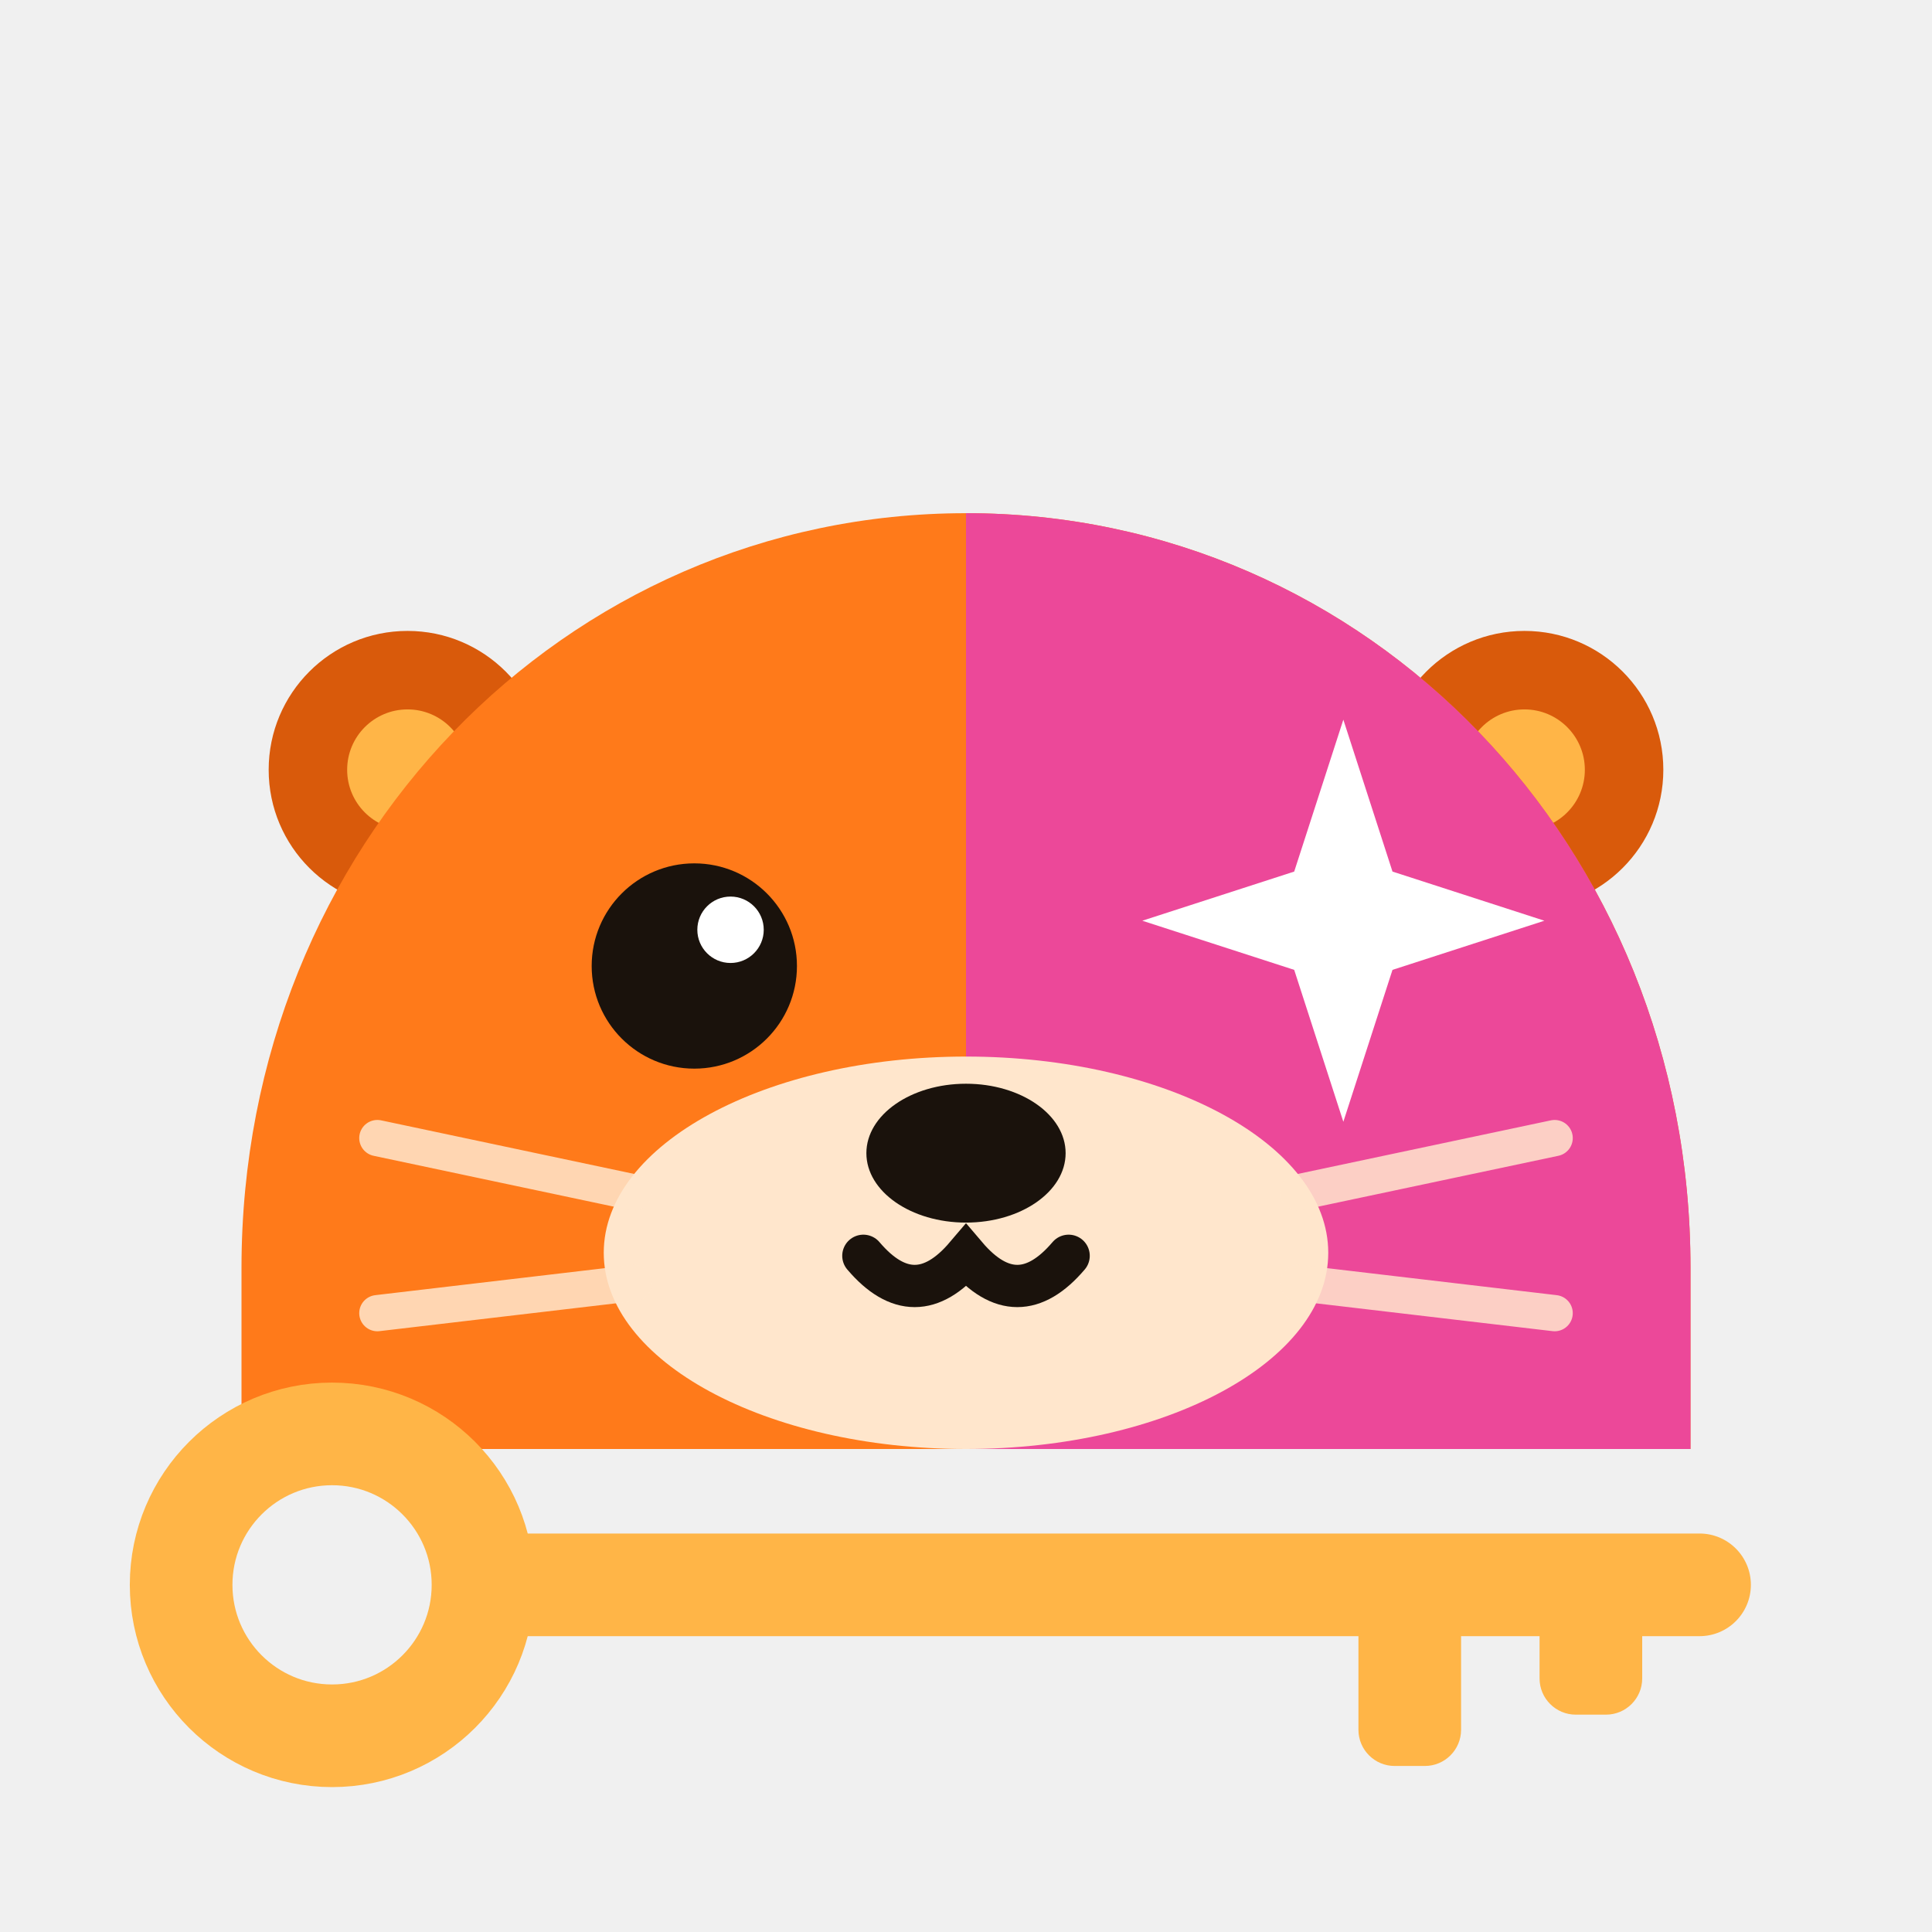
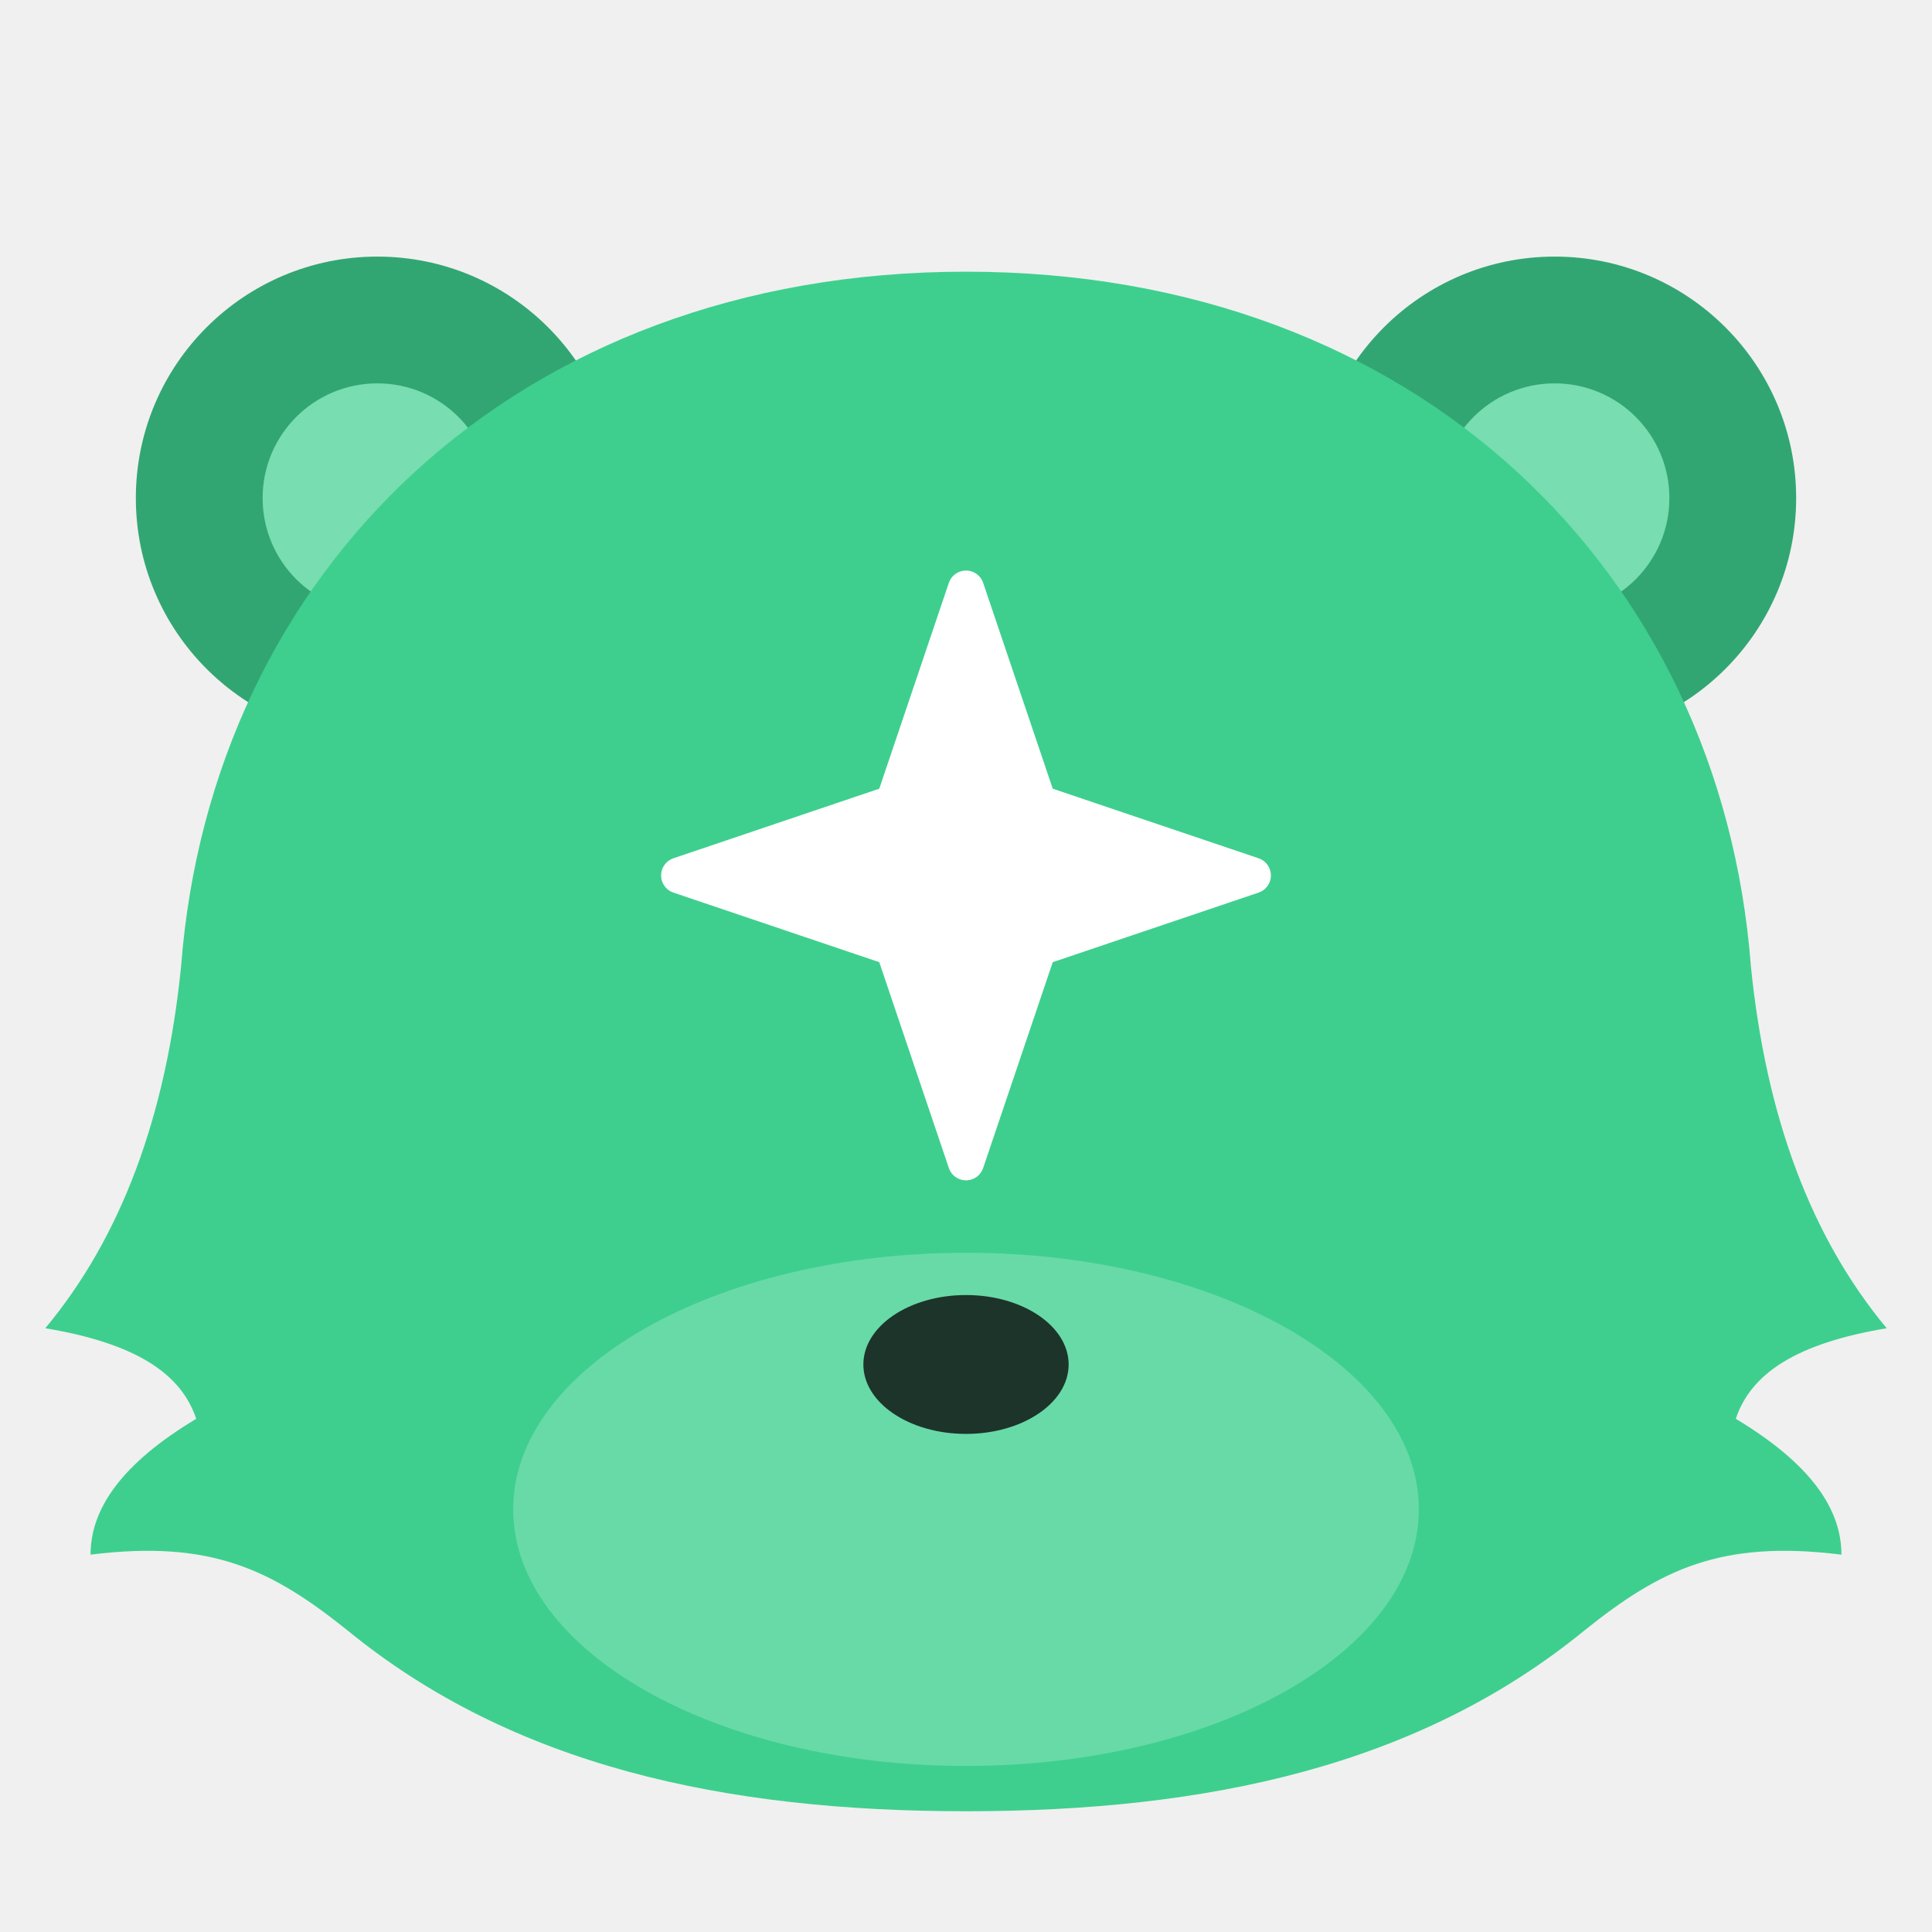
<svg xmlns="http://www.w3.org/2000/svg" width="128" height="128" viewBox="0 0 64 64">
  <g fill="none">
-     <circle cx="13.5" cy="25.5" r="4.6" fill="#d95a0b" />
-     <circle cx="50.5" cy="25.5" r="4.6" fill="#d95a0b" />
-     <circle cx="13.5" cy="25.5" r="2" fill="#ffb547" />
-     <circle cx="50.5" cy="25.5" r="2" fill="#ffb547" />
-     <clipPath id="head-quality">
-       <path d="M8 42c0-14 10.7-25 24-25s24 11 24 25v6H8z" />
-     </clipPath>
-     <path d="M8 42c0-14 10.7-25 24-25s24 11 24 25v6H8z" fill="#ff7a1a" />
-     <circle cx="23" cy="32" r="3.4" fill="#1a120c" />
-     <circle cx="24.2" cy="30.8" r="1.1" fill="#fff" />
-     <g clip-path="url(#head-quality)">
-       <rect x="32" width="32" height="64" fill="#ec4899" />
-       <g transform="translate(44.5 30.5) scale(.74) translate(-46 -28)">
-         <path d="M46 19l2.2 6.8L55 28l-6.8 2.2L46 37l-2.2-6.8L37 28l6.8-2.2z" fill="#fff" />
-       </g>
-     </g>
-     <ellipse cx="32" cy="41.5" rx="12" ry="6.5" fill="#ffe6cc" />
-     <path d="M21 39.5l-8.5-1.8M21 42.5l-8.5 1M43 39.5l8.5-1.8M43 42.5l8.5 1" stroke="#ffe6cc" stroke-opacity=".85" stroke-width="1.2" stroke-linecap="round" />
-     <ellipse cx="32" cy="38.2" rx="3.3" ry="2.3" fill="#1a120c" />
-     <path d="M28.6 41.6q1.7 2 3.4 0q1.7 2 3.4 0" stroke="#1a120c" stroke-width="1.4" stroke-linecap="round" />
-     <circle cx="11" cy="52.5" r="5" stroke="#ffb547" stroke-width="3.4" />
-     <rect x="15.5" y="50.8" width="42.5" height="3.4" rx="1.7" fill="#ffb547" />
-     <rect x="45" y="52" width="3.4" height="6.5" rx="1.2" fill="#ffb547" />
-     <rect x="51" y="52" width="3.4" height="4.8" rx="1.2" fill="#ffb547" />
+     <circle cx="12.5" cy="16.5" r="8" fill="#32a672" />
+     <circle cx="12.5" cy="16.5" r="3.8" fill="#3ecf8e" />
+     <circle cx="12.5" cy="16.5" r="3.8" fill="#fff" fill-opacity=".3" />
+     <circle cx="51.5" cy="16.5" r="8" fill="#32a672" />
+     <circle cx="51.5" cy="16.5" r="3.8" fill="#3ecf8e" />
+     <circle cx="51.5" cy="16.5" r="3.8" fill="#fff" fill-opacity=".3" />
+     <path d="M32 9C47 9 57 19 58 32C58.5 37 60 41 62.5 44C59.5 44.5 58 45.5 57.5 47C60 48.5 61 50 61 51.5C57 51 55 52 52.5 54C47 58.5 40 60 32 60C24 60 17 58.5 11.5 54C9 52 7 51 3 51.5C3 50 4 48.5 6.5 47C6 45.5 4.5 44.5 1.5 44C4 41 5.5 37 6 32C7 19 17 9 32 9Z" fill="#3ecf8e" />
+     <ellipse cx="32" cy="50" rx="15" ry="8.5" fill="#fff" fill-opacity=".22" />
+     <ellipse cx="32" cy="45.2" rx="3.4" ry="2.3" fill="#0b0b0c" fill-opacity="0.8" />
+     <path d="M32 19.5l2.4 7.1 7.1 2.4-7.1 2.4-2.4 7.1-2.4-7.1-7.1-2.4 7.1-2.4z" fill="#fff" stroke="#fff" stroke-width="1.2" stroke-linejoin="round" />
  </g>
</svg>
